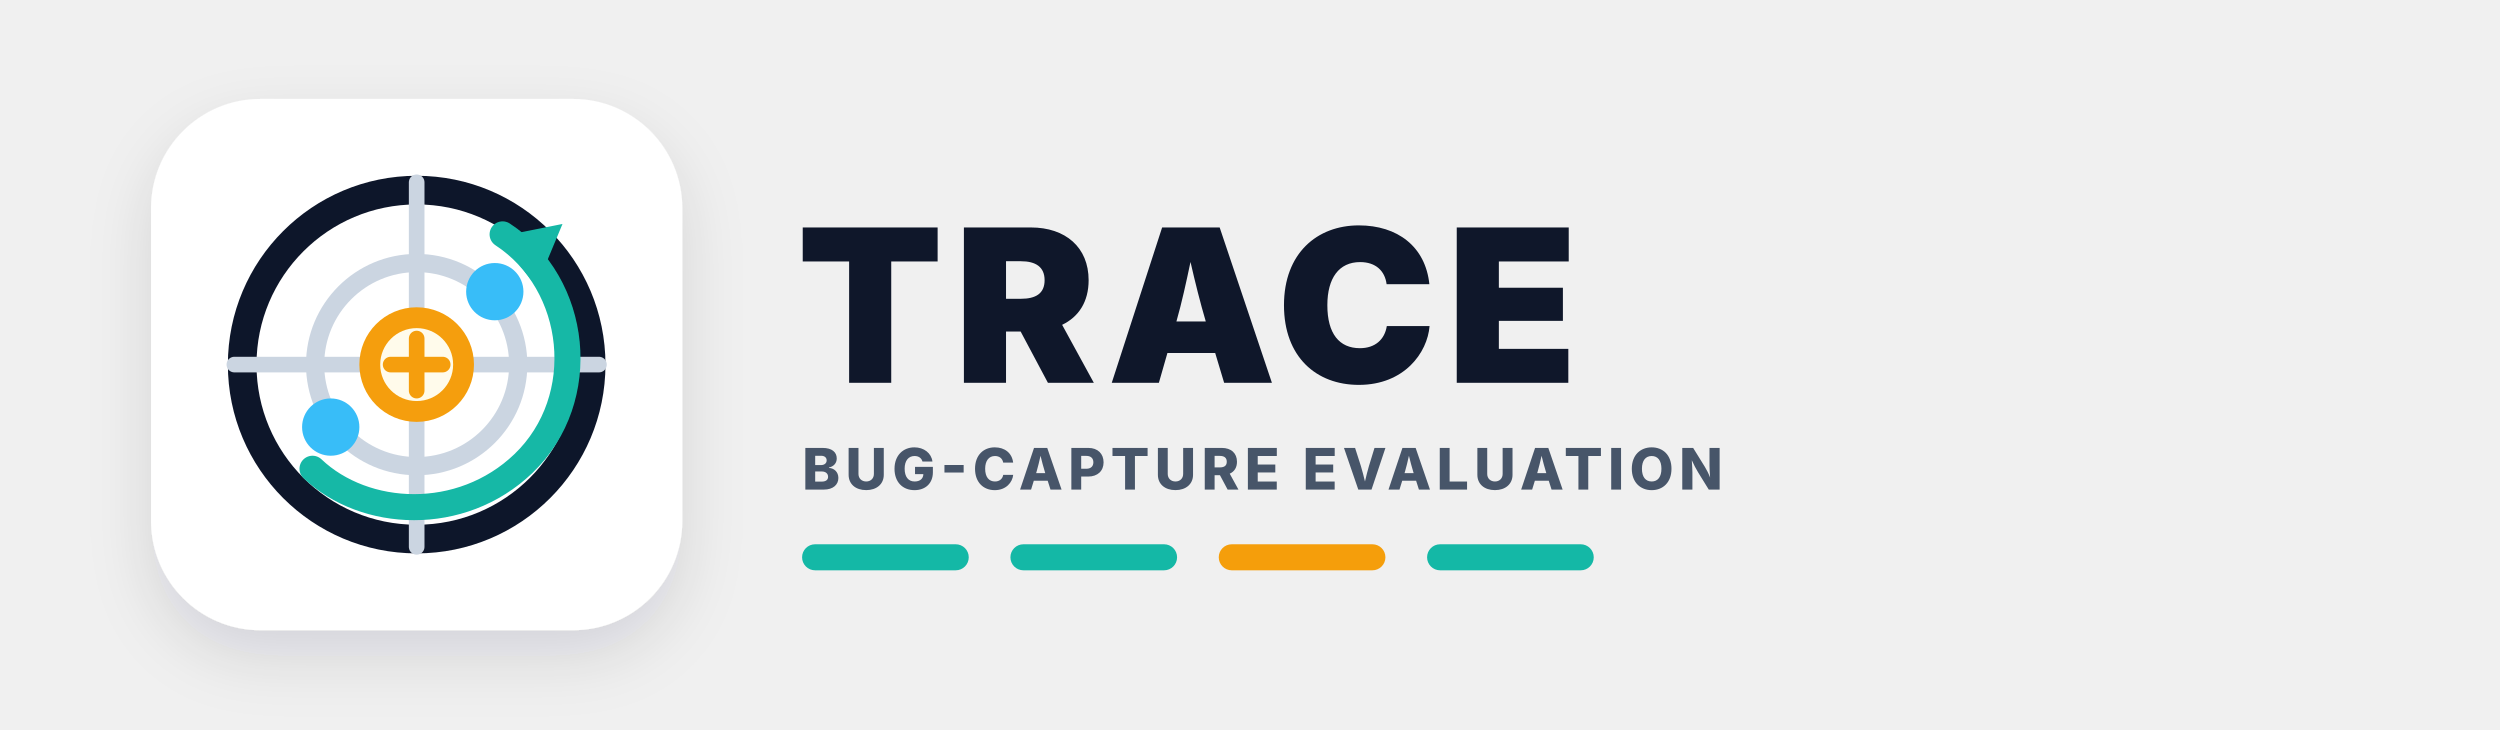
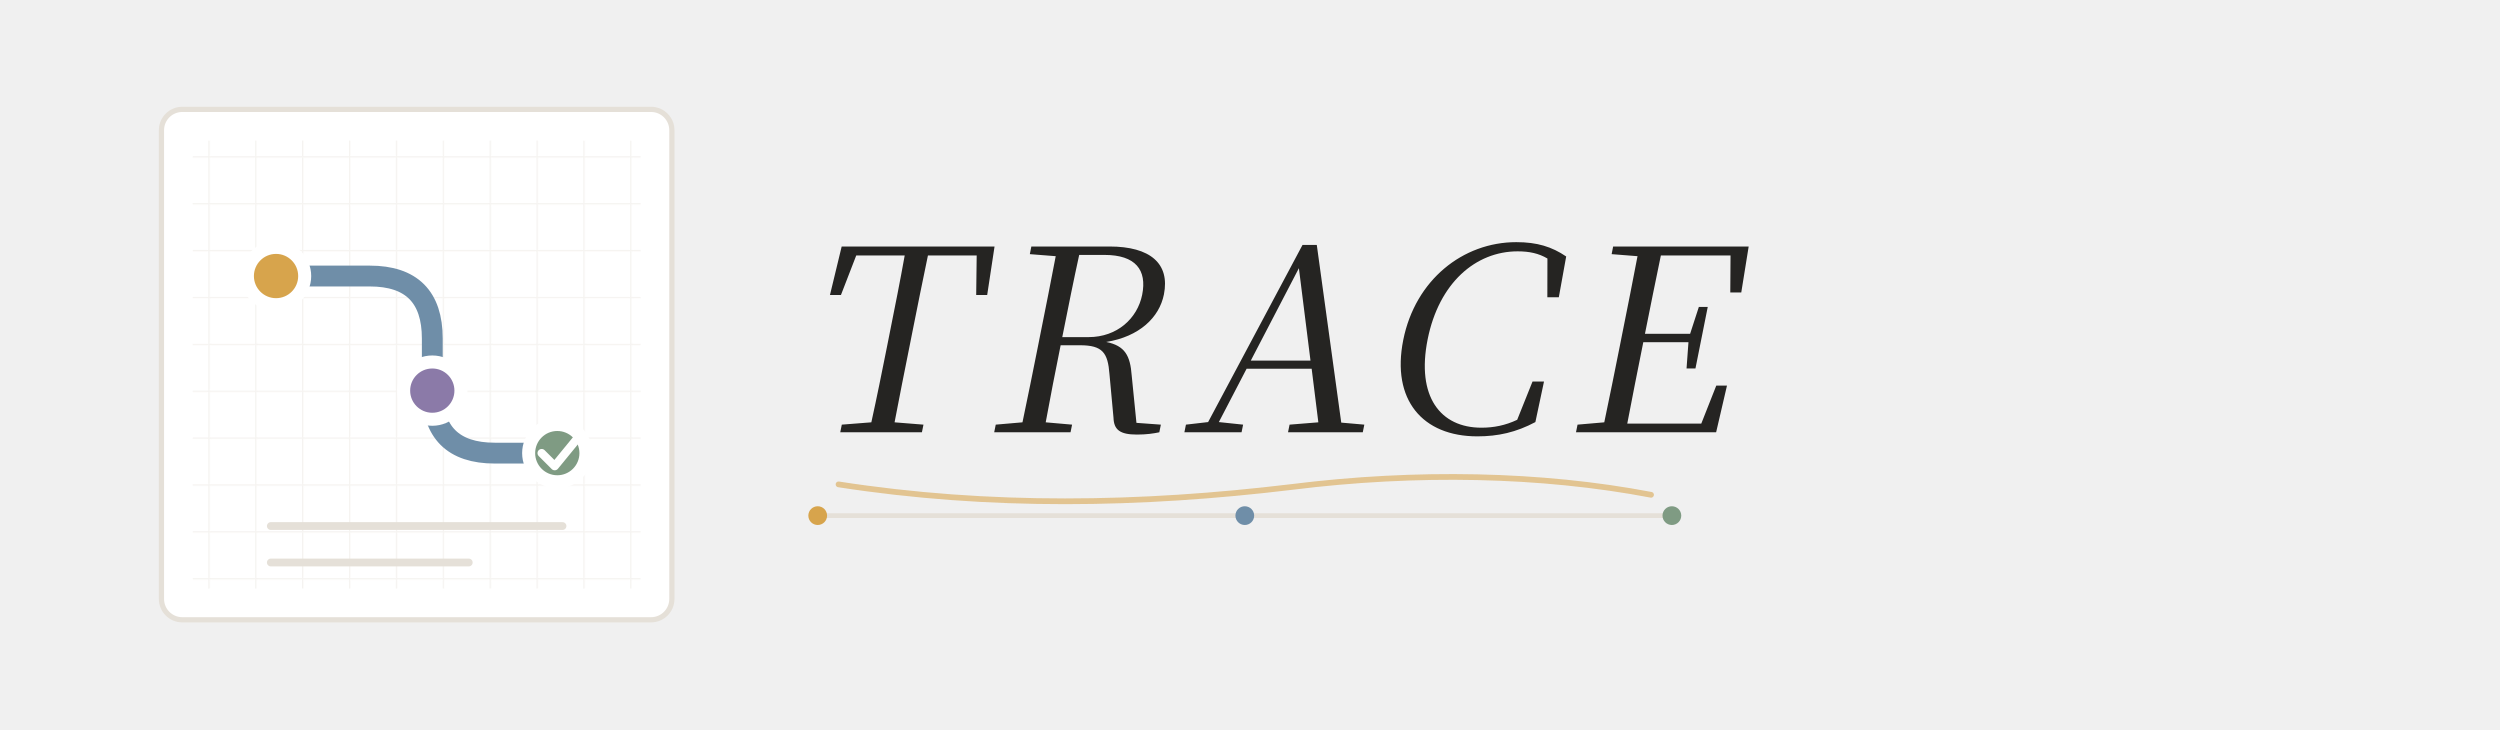
<svg xmlns="http://www.w3.org/2000/svg" width="960" height="280" viewBox="0 0 960 280" role="img" aria-labelledby="title desc">
  <defs>
-     <filter id="softShadow" x="-20%" y="-20%" width="140%" height="140%">
-       <feDropShadow dx="0" dy="10" stdDeviation="12" flood-color="#0f172a" flood-opacity="0.12" />
-     </filter>
+     <pattern id="archiveGrid" width="18" height="18" patternUnits="userSpaceOnUse">
+       <path d="M18 0H0V18" fill="none" stroke="#e5e0d8" stroke-width="1" opacity="0.42" />
+     </pattern>
  </defs>
-   <g transform="translate(58 38)" filter="url(#softShadow)">
-     <rect x="0" y="0" width="204" height="204" rx="42" fill="#ffffff" />
-     <circle cx="102" cy="102" r="67" fill="none" stroke="#0f172a" stroke-width="11" />
-     <circle cx="102" cy="102" r="39" fill="none" stroke="#cbd5e1" stroke-width="7" />
-     <path d="M102 32V172M32 102H172" stroke="#cbd5e1" stroke-width="6" stroke-linecap="round" />
-     <path d="M62 142C82 161 119 163 143 140C169 115 164 71 135 52" fill="none" stroke="#14b8a6" stroke-width="10" stroke-linecap="round" />
-     <path d="M133 53L158 48L148 72Z" fill="#14b8a6" />
-     <circle cx="132" cy="74" r="11" fill="#38bdf8" />
-     <circle cx="69" cy="126" r="11" fill="#38bdf8" />
-     <circle cx="102" cy="102" r="18" fill="#fffbeb" stroke="#f59e0b" stroke-width="8" />
-     <path d="M92 102H112M102 92V112" stroke="#f59e0b" stroke-width="6" stroke-linecap="round" />
+   <g transform="translate(62 42)">
+     <rect x="0" y="0" width="196" height="196" rx="8" fill="#ffffff" stroke="#e5e0d8" stroke-width="2" />
+     <rect x="12" y="12" width="172" height="172" rx="4" fill="url(#archiveGrid)" opacity="0.85" />
+     <path d="M44 64H80C96 64 104 72 104 88V108C104 124 112 132 128 132H152" fill="none" stroke="#6f8ea8" stroke-width="8" stroke-linecap="round" stroke-linejoin="round" />
+     <circle cx="44" cy="64" r="11" fill="#d7a44c" stroke="#ffffff" stroke-width="5" />
+     <circle cx="104" cy="108" r="11" fill="#8b7aa8" stroke="#ffffff" stroke-width="5" />
+     <circle cx="152" cy="132" r="11" fill="#7f9b83" stroke="#ffffff" stroke-width="5" />
+     <path d="M146 132L151 137L160 126" fill="none" stroke="#ffffff" stroke-width="3.2" stroke-linecap="round" stroke-linejoin="round" />
+     <path d="M42 160H154" stroke="#e5e0d8" stroke-width="3" stroke-linecap="round" />
+     <path d="M42 174H118" stroke="#e5e0d8" stroke-width="3" stroke-linecap="round" />
  </g>
-   <g transform="translate(306 75)">
-     <text x="0" y="72" fill="#0f172a" font-family="Inter, Segoe UI, Arial, sans-serif" font-size="82" font-weight="850" letter-spacing="4">TRACE</text>
-     <text x="2" y="113" fill="#475569" font-family="Inter, Segoe UI, Arial, sans-serif" font-size="22" font-weight="800" letter-spacing="2">BUG-CAPTURE EVALUATION</text>
-     <g transform="translate(2 134)">
-       <rect x="0" y="0" width="64" height="10" rx="5" fill="#14b8a6" />
-       <rect x="80" y="0" width="64" height="10" rx="5" fill="#14b8a6" />
-       <rect x="160" y="0" width="64" height="10" rx="5" fill="#f59e0b" />
-       <rect x="240" y="0" width="64" height="10" rx="5" fill="#14b8a6" />
-     </g>
+   <g transform="translate(306 82)">
+     <text x="0" y="84" fill="#252422" font-family="EB Garamond, Source Han Serif SC, Noto Serif CJK SC, Georgia, serif" font-size="98" font-style="italic" font-weight="500" letter-spacing="6">TRACE</text>
+     <path d="M8 116H336" stroke="#e5e0d8" stroke-width="1.8" stroke-linecap="round" />
+     <path d="M16 104C74 113 132 112 190 105C238 99 286 100 328 108" fill="none" stroke="#d7a44c" stroke-width="2.2" stroke-linecap="round" opacity="0.58" />
+     <circle cx="8" cy="116" r="3.6" fill="#d7a44c" />
+     <circle cx="172" cy="116" r="3.6" fill="#6f8ea8" />
+     <circle cx="336" cy="116" r="3.6" fill="#7f9b83" />
  </g>
</svg>
